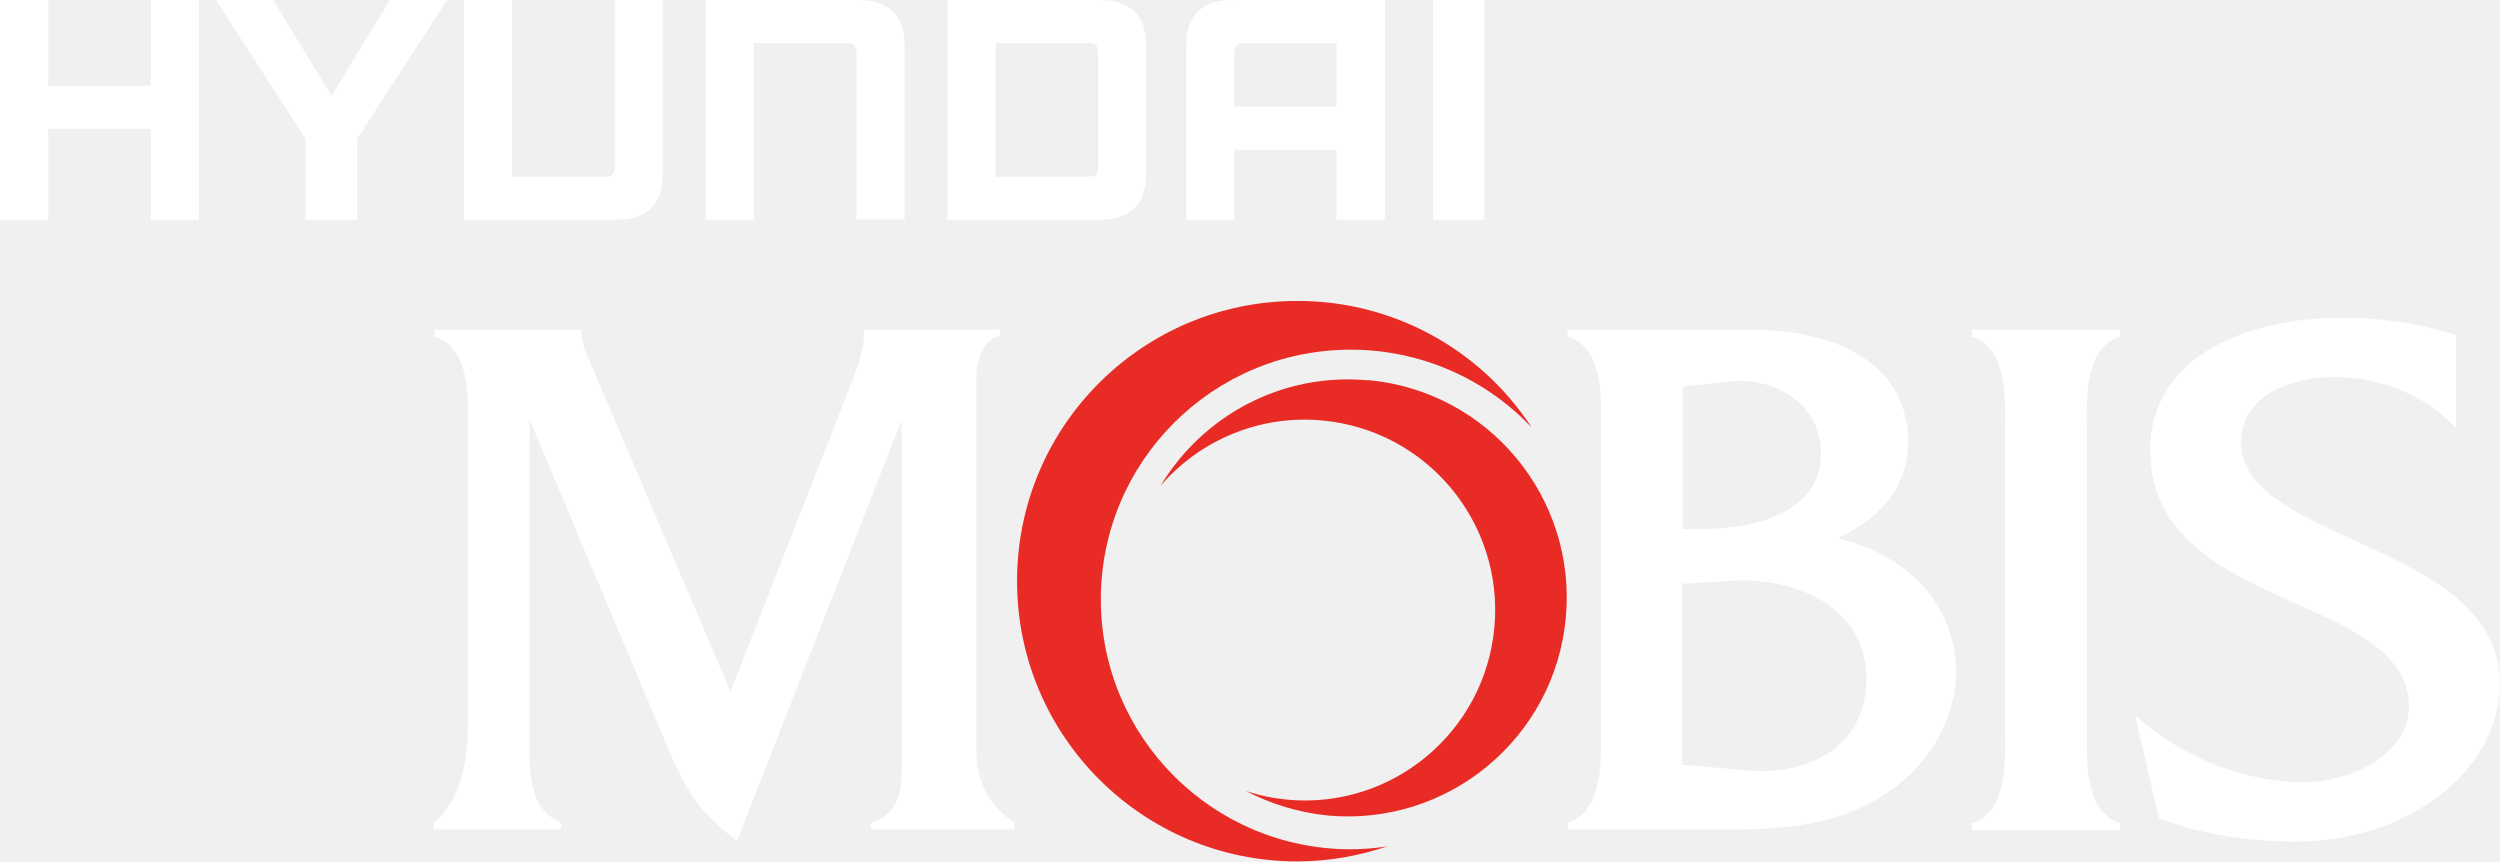
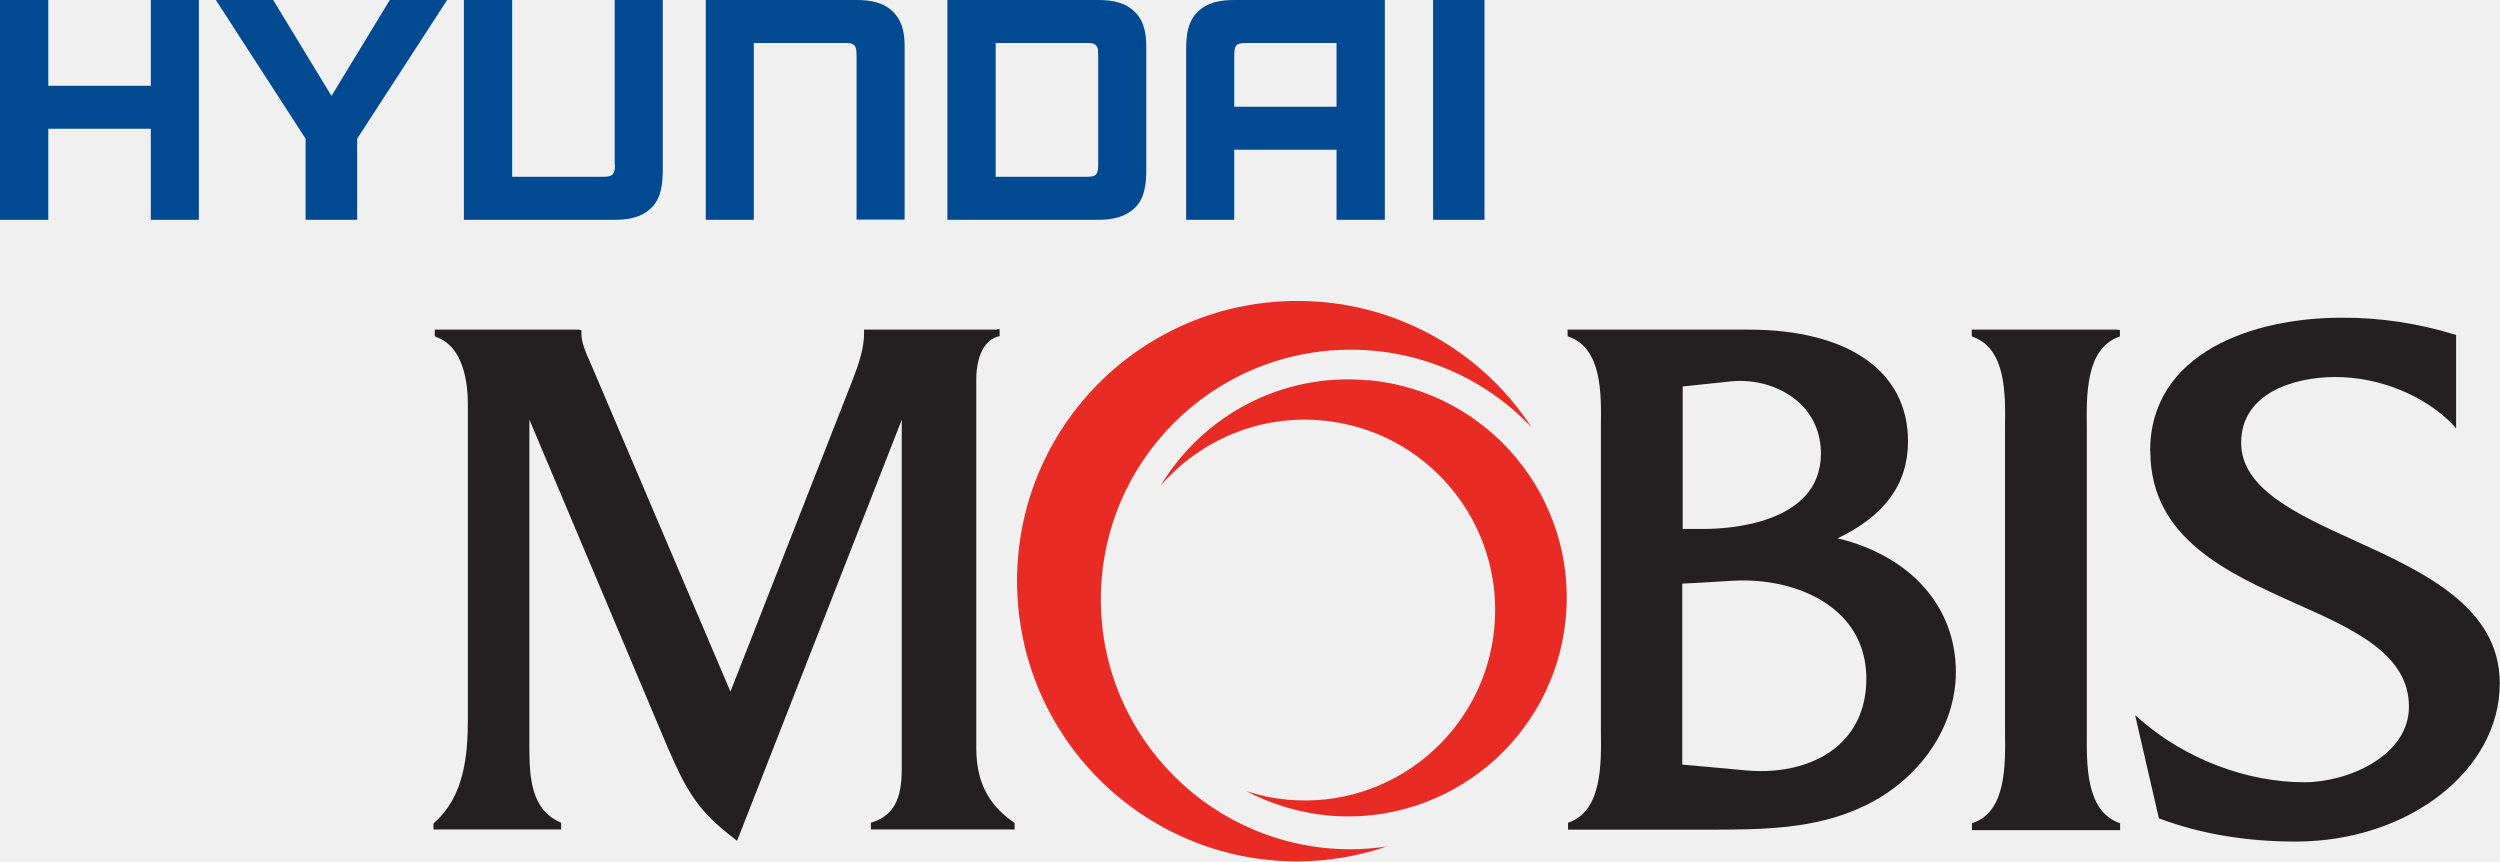
- <svg xmlns="http://www.w3.org/2000/svg" id="_레이어_1" data-name="레이어_1" version="1.1" viewBox="0 0 113.39 39.07">
+ <svg xmlns="http://www.w3.org/2000/svg" id="_레이어_1" version="1.1" viewBox="0 0 113.39 39.07">
  <defs>
    <style>
      .st0 {
-         fill: #fff;
+         fill: #014991;
      }

      .st1 {
        fill: #e92b25;
      }
+ 
+       .st2 {
+         fill: #242021;
+       }
    </style>
  </defs>
-   <g>
-     <path class="st0" d="M45.21,14.95h-6.02v.16c0,.68-.22,1.34-.5,2.07,0,0-5.35,13.66-5.56,14.19l-6.29-14.77-.1-.23c-.18-.41-.37-.83-.37-1.26v-.13l-.12-.03h-6.53v.3l.08.04c1.24.45,1.42,2.11,1.42,3.05v14.29c0,1.66-.18,3.51-1.52,4.68l-.04.04v.27h5.79v-.3l-.07-.04c-1.27-.56-1.37-2-1.37-3.36v-.82s.01-14.07.01-14.07c.42,1.01,6.25,14.84,6.25,14.84.85,1.96,1.35,2.89,3.04,4.17l.12.1s7.03-17.98,7.47-19.1v15.8c0,1.06-.17,2.08-1.32,2.45l-.08.02v.31h6.52v-.29l-.05-.04c-1.17-.81-1.69-1.86-1.69-3.38v-16.75c0-.37.08-1.63.97-1.89l.09-.03v-.31h-.12Z" />
-     <path class="st1" d="M49.93,27.19c0-6.26,5.07-11.33,11.34-11.33,3.1,0,6.07,1.27,8.2,3.53-2.34-3.59-6.34-5.75-10.63-5.74-7.02,0-12.71,5.68-12.71,12.7,0,0,0,0,0,.01,0,7.02,5.69,12.71,12.71,12.71,1.42,0,2.79-.25,4.07-.68-.54.08-1.09.13-1.64.13-6.26,0-11.34-5.07-11.34-11.33,0,0,0,0,0,0" />
-     <path class="st1" d="M62.04,17.25c-3.92-.36-7.5,1.62-9.4,4.78,1.82-2.11,4.55-3.22,7.32-2.96,4.75.43,8.25,4.63,7.82,9.38,0,0,0,0,0,0-.43,4.75-4.64,8.26-9.39,7.82,0,0,0,0,0,0-.64-.06-1.28-.19-1.89-.4,1.16.61,2.43.99,3.74,1.12,5.45.49,10.28-3.52,10.78-8.98.5-5.45-3.52-10.28-8.97-10.77" />
-     <path class="st0" d="M83.34,24.42c2.14-1.02,3.2-2.46,3.2-4.41,0-3.17-2.71-5.06-7.24-5.06h-8.2v.3l.08.03c1.48.55,1.45,2.57,1.43,4.06v.5s0,12.85,0,12.85v.47c.02,1.51.05,3.57-1.42,4.13l-.07.03v.31h6.31c2.41.01,4.89.01,7.12-1.07,2.53-1.21,4.16-3.59,4.16-6.08,0-2.96-2.04-5.25-5.34-6.06M76.31,17.53l2.18-.23c1.16-.12,2.31.24,3.1.95.65.59,1,1.4,1,2.32,0,3.26-4.39,3.42-5.27,3.42h-1v-6.45ZM83.44,33.76c-1.01.92-2.57,1.34-4.27,1.18,0,0-2.36-.22-2.87-.26v-8.21c.21,0,2.27-.13,2.27-.13,1.93-.11,3.74.45,4.84,1.49.82.77,1.24,1.77,1.24,2.96s-.41,2.24-1.22,2.97" />
-     <path class="st0" d="M96.03,14.95h-6.6v.3l.08.04c1.48.55,1.45,2.59,1.43,4.08v.52s0,12.86,0,12.86v.45c.02,1.51.05,3.58-1.42,4.11l-.08.03v.31h6.72v-.31l-.08-.03c-1.47-.56-1.44-2.61-1.43-4.11v-.45s0-12.86,0-12.86v-.46c-.02-1.51-.05-3.58,1.42-4.14l.08-.03v-.3h-.12Z" />
-     <path class="st0" d="M97.53,20.46c0,3.96,3.51,5.53,6.61,6.92,2.63,1.17,5.12,2.29,5.12,4.67,0,2.23-2.76,3.43-4.75,3.43-2.6,0-5.36-1.05-7.39-2.8l-.28-.24,1.08,4.68.06.02c1.86.69,3.92,1.03,6.14,1.03,5.11,0,9.26-3.22,9.26-7.18,0-3.47-3.5-5.07-6.6-6.48-2.64-1.2-5.13-2.35-5.13-4.43,0-2.2,2.3-2.98,4.28-2.98s4.01.83,5.27,2.11l.2.22v-4.24l-.08-.02c-1.66-.51-3.38-.77-5.12-.76-4.01,0-8.68,1.58-8.68,6.06" />
-   </g>
+   <path class="st2" d="M45.21,14.95h-6.02v.16c0,.68-.22,1.34-.5,2.07,0,0-5.35,13.66-5.56,14.19l-6.29-14.77-.1-.23c-.18-.41-.37-.83-.37-1.26v-.13l-.12-.03h-6.53v.3l.08.04c1.24.45,1.42,2.11,1.42,3.05v14.29c0,1.66-.18,3.51-1.52,4.68l-.04.04v.27h5.79v-.3l-.07-.04c-1.27-.56-1.37-2-1.37-3.36v-14.89c.43,1.01,6.26,14.84,6.26,14.84.85,1.96,1.35,2.89,3.04,4.17l.12.1s7.03-17.98,7.47-19.1v15.8c0,1.06-.17,2.08-1.32,2.45l-.08.02v.31h6.52v-.29l-.05-.04c-1.17-.81-1.69-1.86-1.69-3.38v-16.75c0-.37.08-1.63.97-1.89l.09-.03v-.31h-.12v.02Z" />
+   <path class="st1" d="M49.93,27.19c0-6.26,5.07-11.33,11.34-11.33,3.1,0,6.07,1.27,8.2,3.53-2.34-3.59-6.34-5.75-10.63-5.74-7.02,0-12.71,5.68-12.71,12.7h0c0,7.03,5.69,12.72,12.71,12.72,1.42,0,2.79-.25,4.07-.68-.54.08-1.09.13-1.64.13-6.26,0-11.34-5.07-11.34-11.33h0" />
+   <path class="st1" d="M62.04,17.25c-3.92-.36-7.5,1.62-9.4,4.78,1.82-2.11,4.55-3.22,7.32-2.96,4.75.43,8.25,4.63,7.82,9.38h0c-.43,4.75-4.64,8.26-9.39,7.82h0c-.64-.06-1.28-.19-1.89-.4,1.16.61,2.43.99,3.74,1.12,5.45.49,10.28-3.52,10.78-8.98.5-5.45-3.52-10.28-8.97-10.77" />
+   <path class="st2" d="M83.34,24.42c2.14-1.02,3.2-2.46,3.2-4.41,0-3.17-2.71-5.06-7.24-5.06h-8.2v.3l.08.03c1.48.55,1.45,2.57,1.43,4.06v13.82c.02,1.51.05,3.57-1.42,4.13l-.07.03v.31h6.31c2.41,0,4.89,0,7.12-1.07,2.53-1.21,4.16-3.59,4.16-6.08,0-2.96-2.04-5.25-5.34-6.06M76.31,17.53l2.18-.23c1.16-.12,2.31.24,3.1.95.65.59,1,1.4,1,2.32,0,3.26-4.39,3.42-5.27,3.42h-1v-6.45h-.01ZM83.44,33.76c-1.01.92-2.57,1.34-4.27,1.18,0,0-2.36-.22-2.87-.26v-8.21c.21,0,2.27-.13,2.27-.13,1.93-.11,3.74.45,4.84,1.49.82.77,1.24,1.77,1.24,2.96s-.41,2.24-1.22,2.97" />
+   <path class="st2" d="M96.03,14.95h-6.6v.3l.08.04c1.48.55,1.45,2.59,1.43,4.08v13.83c.02,1.51.05,3.58-1.42,4.11l-.08.03v.31h6.72v-.31l-.08-.03c-1.47-.56-1.44-2.61-1.43-4.11v-13.77c-.02-1.51-.05-3.58,1.42-4.14l.08-.03v-.3h-.12Z" />
+   <path class="st2" d="M97.53,20.46c0,3.96,3.51,5.53,6.61,6.92,2.63,1.17,5.12,2.29,5.12,4.67,0,2.23-2.76,3.43-4.75,3.43-2.6,0-5.36-1.05-7.39-2.8l-.28-.24,1.08,4.68.06.02c1.86.69,3.92,1.03,6.14,1.03,5.11,0,9.26-3.22,9.26-7.18,0-3.47-3.5-5.07-6.6-6.48-2.64-1.2-5.13-2.35-5.13-4.43,0-2.2,2.3-2.98,4.28-2.98s4.01.83,5.27,2.11l.2.22v-4.24l-.08-.02c-1.66-.51-3.38-.77-5.12-.76-4.01,0-8.68,1.58-8.68,6.06" />
  <path class="st0" d="M6.84,3.89H2.19V0H0v9.97h2.19v-4.13h4.65v4.13h2.18V0h-2.18v3.89Z" />
  <g>
-     <path class="st0" d="M54.29.57c-.46.47-.48,1.15-.49,1.55v7.85h2.18v-3.18h4.64v3.18h2.19V0h-6.81c-.65,0-1.26.1-1.71.57M56.54,1.95h4.08v2.89h-4.64v-2.32c.01-.11-.01-.32.08-.44.1-.13.27-.12.47-.13" />
-     <path class="st0" d="M38.83,0h-6.82v9.97h2.18V1.95h4.1c.2,0,.37,0,.47.12.1.12.08.33.09.44v7.45h2.18V2.12c-.01-.4-.03-1.08-.49-1.55C40.09.1,39.48,0,38.83,0" />
-     <path class="st0" d="M27.89,7.45c0,.12.01.32-.09.44-.1.13-.27.12-.47.13h-4.1V0h-2.19v9.97h6.82c.65,0,1.25-.1,1.71-.57.46-.47.47-1.15.49-1.55V0h-2.18v7.45Z" />
-     <path class="st0" d="M51.99,2.12c-.01-.4-.03-1.09-.49-1.55C51.05.1,50.44,0,49.79,0h-6.82v9.97h6.82c.65,0,1.25-.11,1.71-.57.46-.47.47-1.15.49-1.55,0,0,0-5.72,0-5.72ZM49.81,7.45c-.01.12.01.32-.08.44-.1.13-.27.12-.47.13h-4.1V1.95h4.1c.21,0,.37,0,.47.13.1.12.07.33.08.44,0,0,0,4.93,0,4.93Z" />
+     <path class="st0" d="M54.29.57c-.46.47-.48,1.15-.49,1.55v7.85h2.18v-3.18h4.64v3.18h2.19V0h-6.81c-.65,0-1.26.1-1.71.57M56.54,1.95h4.08v2.89h-4.64v-2.32c0-.11,0-.32.08-.44.1-.13.27-.12.47-.13" />
+     <path class="st0" d="M38.83,0h-6.82v9.97h2.18V1.95h4.1c.2,0,.37,0,.47.12.1.12.08.33.09.44v7.45h2.18V2.12c0-.4-.03-1.08-.49-1.55C40.09.1,39.48,0,38.83,0" />
+     <path class="st0" d="M27.89,7.45c0,.12.01.32-.09.44-.1.13-.27.12-.47.13h-4.1V0h-2.19v9.97h6.82c.65,0,1.25-.1,1.71-.57.46-.47.47-1.15.49-1.55V0h-2.18v7.45h.01Z" />
+     <path class="st0" d="M51.99,2.12c0-.4-.03-1.09-.49-1.55C51.05.1,50.44,0,49.79,0h-6.82v9.97h6.82c.65,0,1.25-.11,1.71-.57.46-.47.47-1.15.49-1.55V2.13h0ZM49.81,7.45c0,.12,0,.32-.08.44-.1.13-.27.12-.47.13h-4.1V1.95h4.1c.21,0,.37,0,.47.13.1.12.07.33.08.44v4.93Z" />
  </g>
-   <path class="st0" d="M15.04,4.36L12.39,0h-2.6l4.07,6.29v3.68h2.34v-3.68L20.28,0h-2.6l-2.65,4.36Z" />
+   <path class="st0" d="M15.04,4.36L12.39,0h-2.6l4.07,6.29v3.68h2.34v-3.68L20.28,0h-2.6l-2.65,4.36h0Z" />
  <path class="st0" d="M65,9.97h2.33V0h-2.33v9.97Z" />
</svg>
